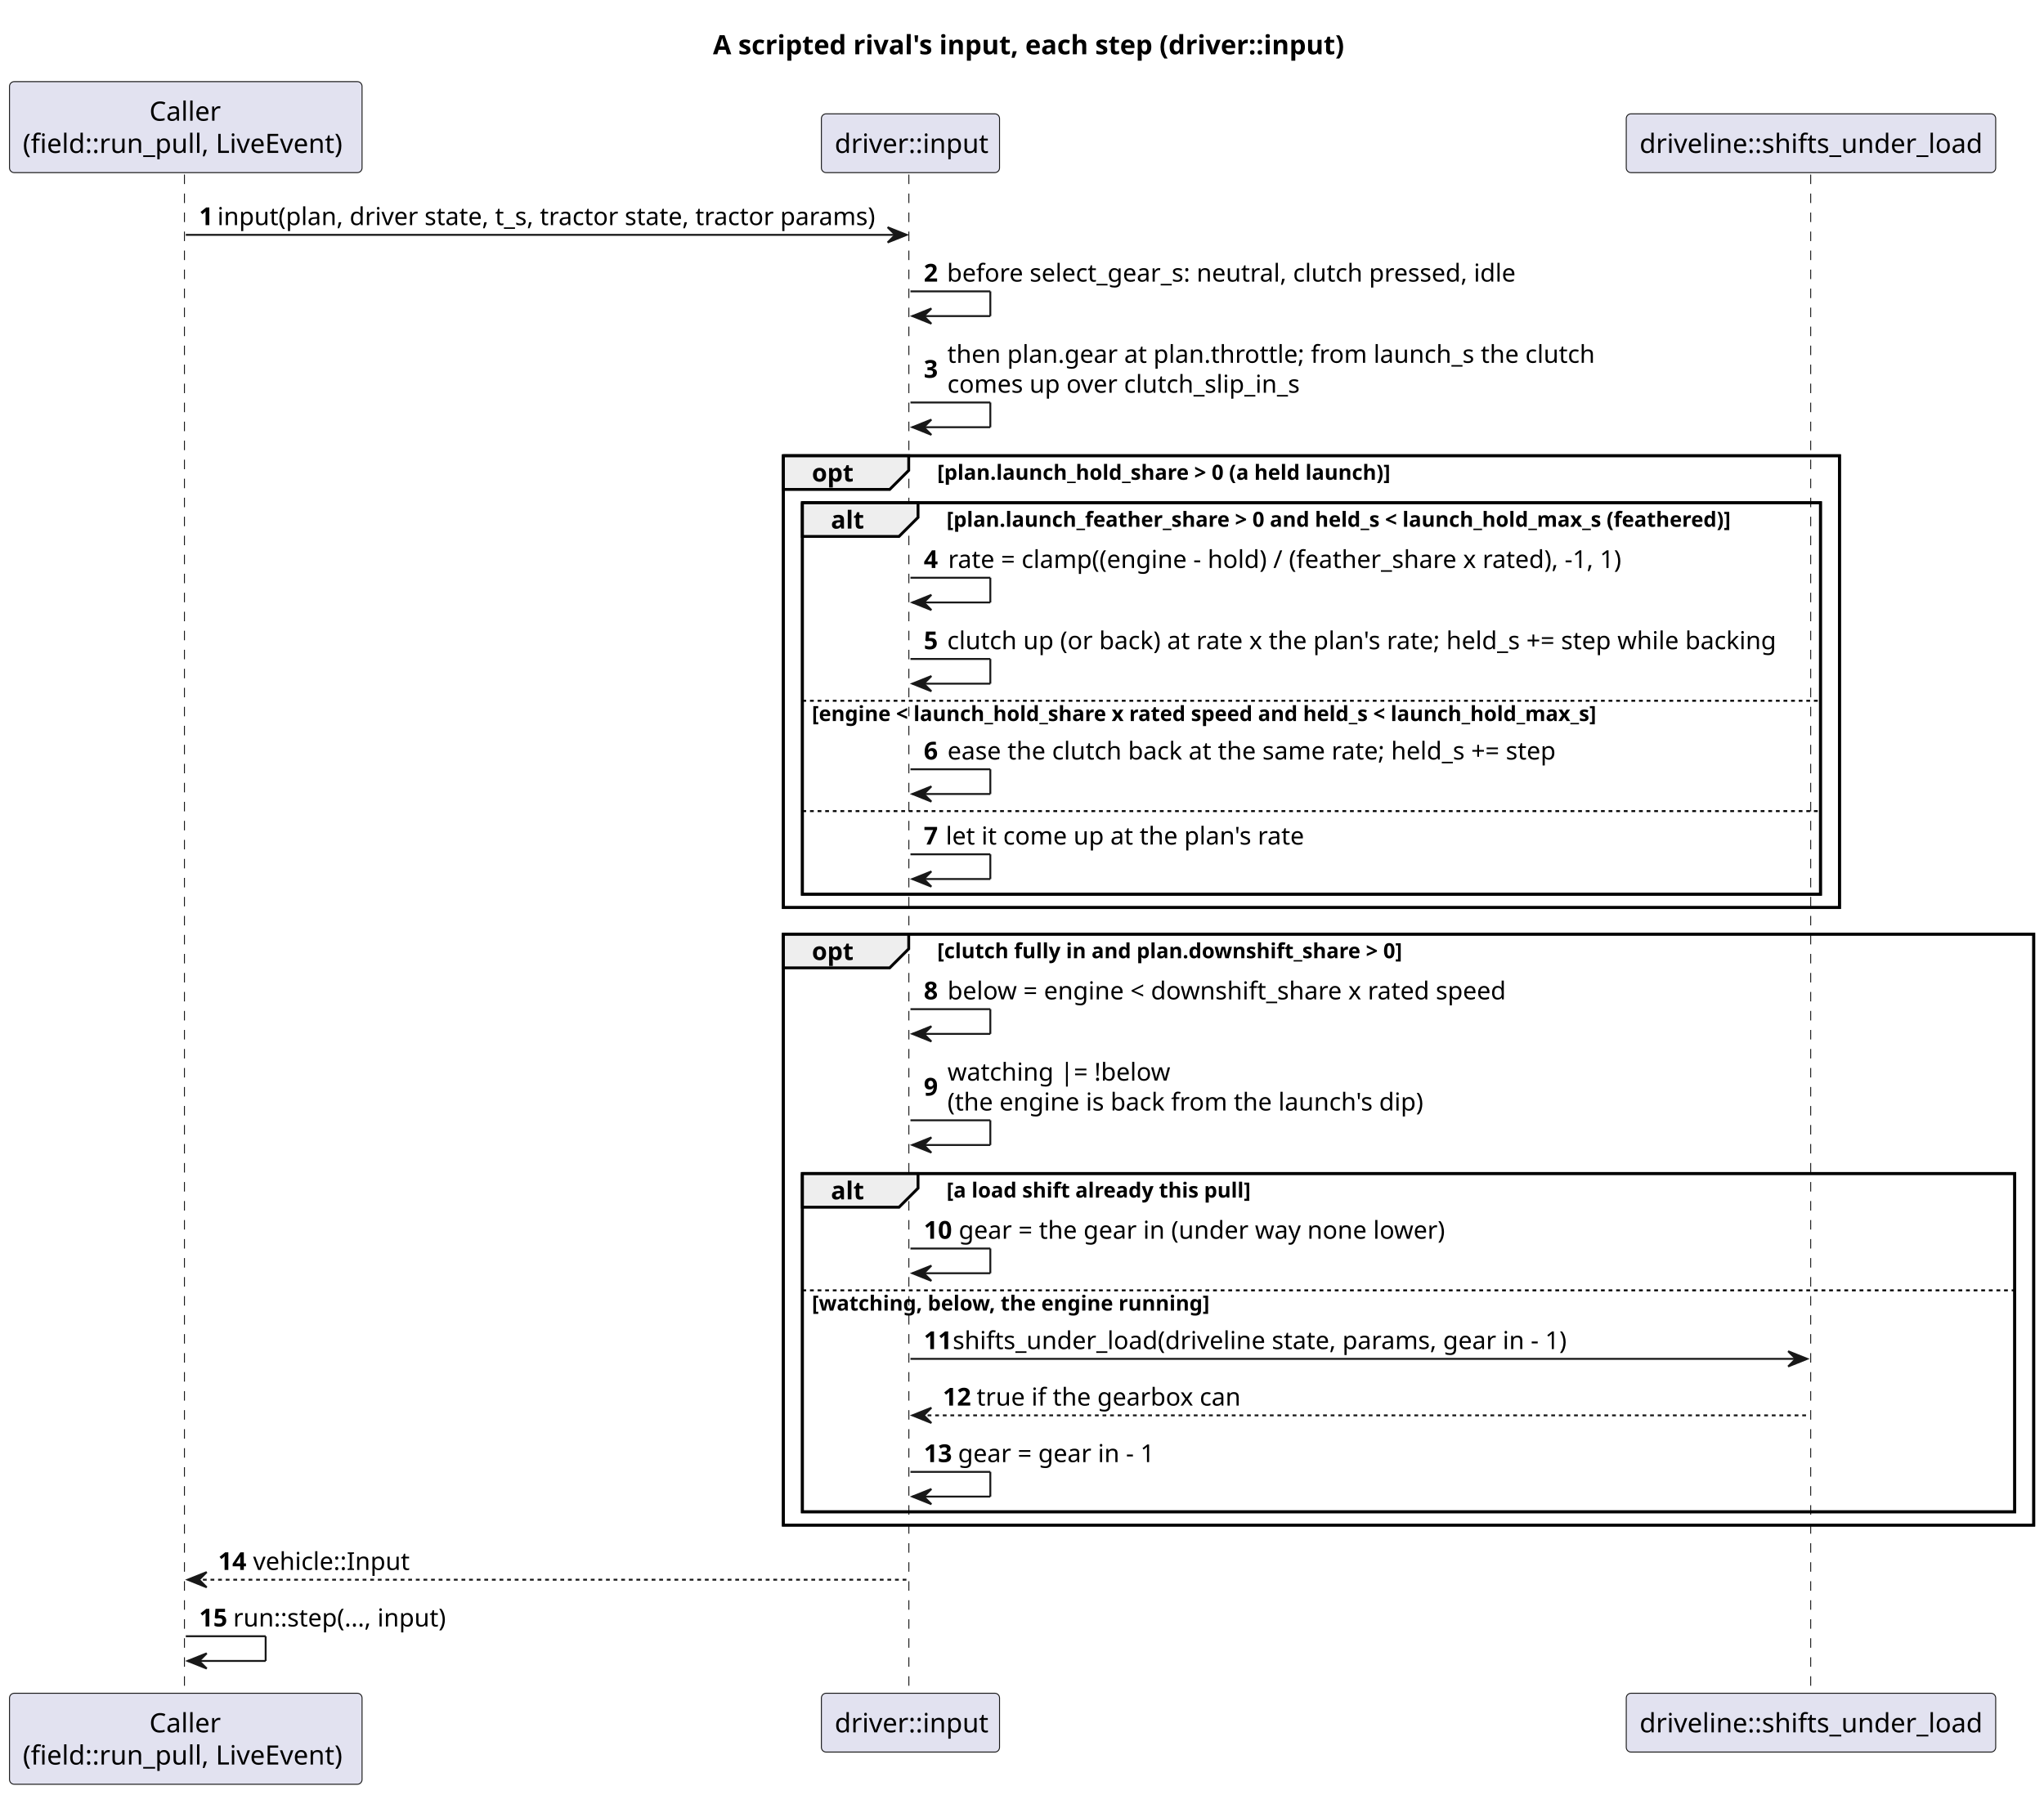
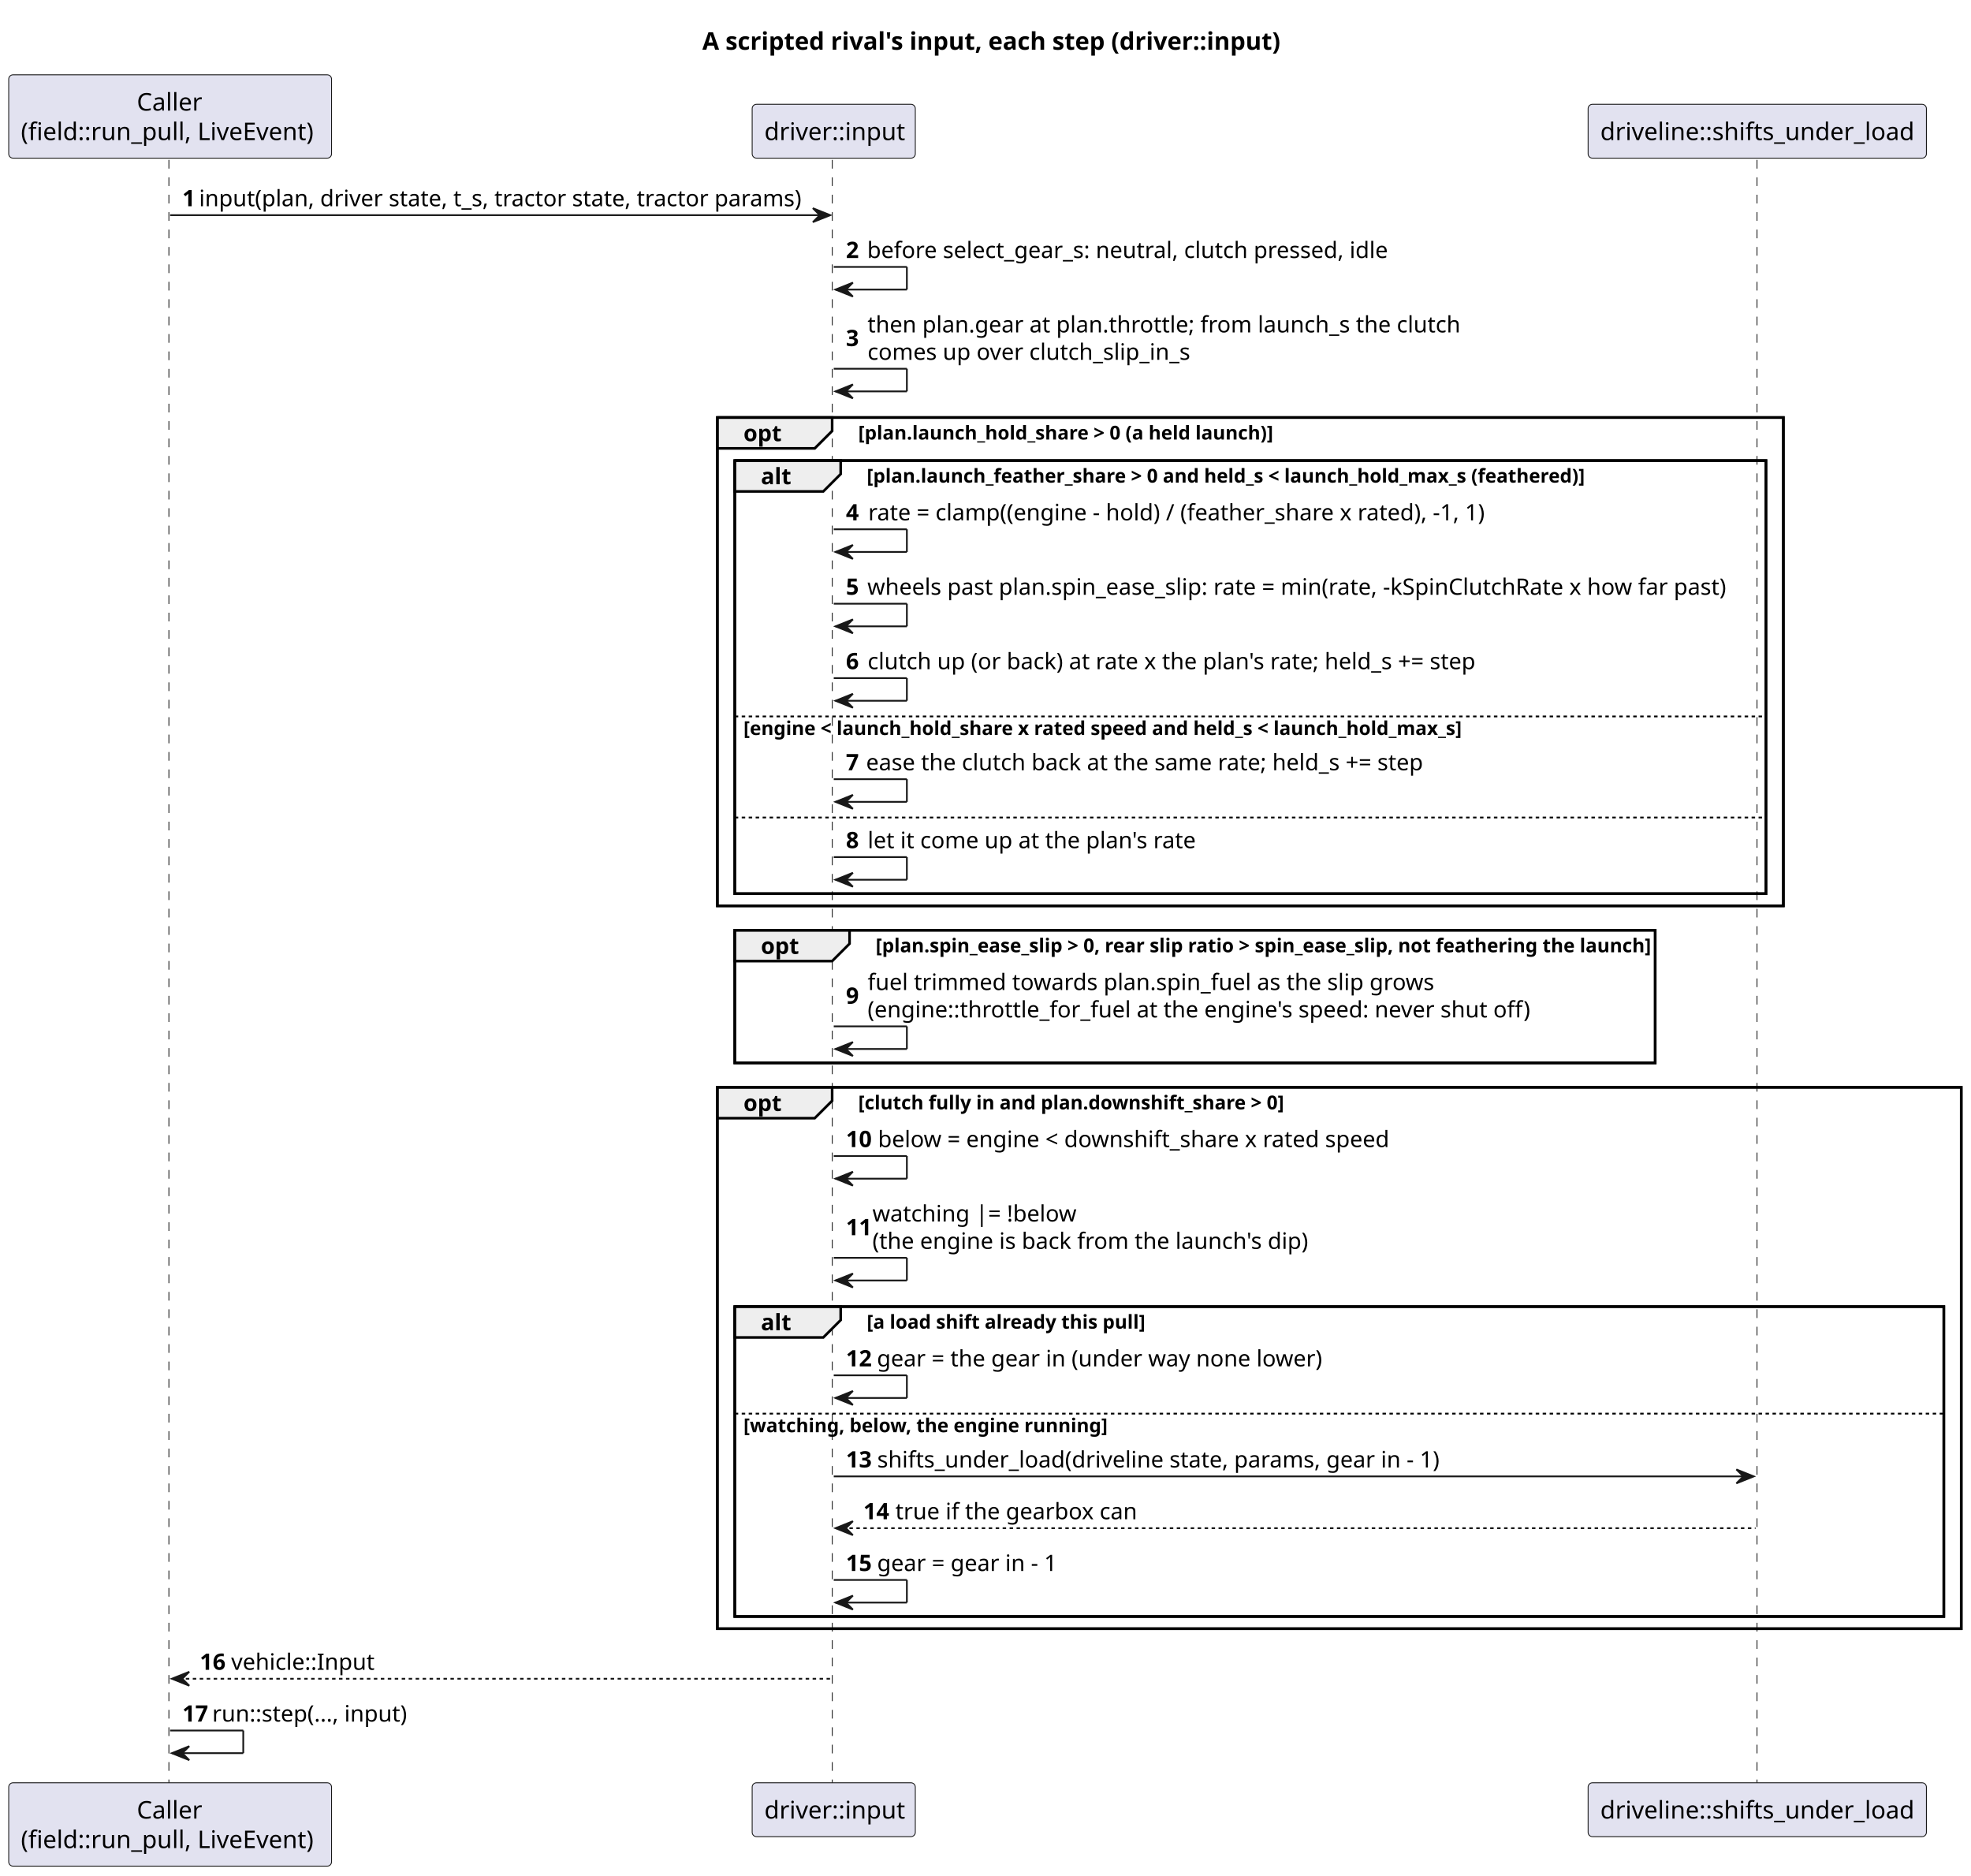
- <svg xmlns="http://www.w3.org/2000/svg" contentStyleType="text/css" height="944px" preserveAspectRatio="none" style="width:1075px;height:944px;background:#FFFFFF;" version="1.1" viewBox="0 0 1075 944" width="1075px" zoomAndPan="magnify">
+ <svg xmlns="http://www.w3.org/2000/svg" contentStyleType="text/css" height="1077px" preserveAspectRatio="none" style="width:1132px;height:1077px;background:#FFFFFF;" version="1.1" viewBox="0 0 1132 1077" width="1132px" zoomAndPan="magnify">
  <defs />
  <g>
-     <text fill="#000000" font-family="sans-serif" font-size="14" font-weight="bold" lengthAdjust="spacing" textLength="328.679" x="374.957" y="28.562">A scripted rival's input, each step (driver::input)</text>
-     <rect fill="none" height="237.686" style="stroke:#000000;stroke-width:1.5;" width="555.45" x="411.995" y="239.736" />
-     <rect fill="none" height="205.957" style="stroke:#000000;stroke-width:1.5;" width="535.45" x="421.995" y="264.466" />
-     <rect fill="none" height="310.875" style="stroke:#000000;stroke-width:1.5;" width="657.599" x="411.995" y="491.423" />
-     <rect fill="none" height="177.957" style="stroke:#000000;stroke-width:1.5;" width="637.599" x="421.995" y="617.341" />
-     <line style="stroke:#181818;stroke-width:0.5;stroke-dasharray:5.0,5.0;" x1="97" x2="97" y1="91.818" y2="891.757" />
-     <line style="stroke:#181818;stroke-width:0.5;stroke-dasharray:5.0,5.0;" x1="477.995" x2="477.995" y1="91.818" y2="891.757" />
-     <line style="stroke:#181818;stroke-width:0.5;stroke-dasharray:5.0,5.0;" x1="952.296" x2="952.296" y1="91.818" y2="891.757" />
+     <text fill="#000000" font-family="sans-serif" font-size="14" font-weight="bold" lengthAdjust="spacing" textLength="328.679" x="403.357" y="28.562">A scripted rival's input, each step (driver::input)</text>
+     <rect fill="none" height="280.416" style="stroke:#000000;stroke-width:1.5;" width="612.249" x="411.995" y="239.736" />
+     <rect fill="none" height="248.686" style="stroke:#000000;stroke-width:1.5;" width="592.249" x="421.995" y="264.466" />
+     <rect fill="none" height="76.189" style="stroke:#000000;stroke-width:1.5;" width="528.625" x="421.995" y="534.152" />
+     <rect fill="none" height="310.875" style="stroke:#000000;stroke-width:1.5;" width="714.398" x="411.995" y="624.341" />
+     <rect fill="none" height="177.957" style="stroke:#000000;stroke-width:1.5;" width="694.398" x="421.995" y="750.259" />
+     <line style="stroke:#181818;stroke-width:0.5;stroke-dasharray:5.0,5.0;" x1="97" x2="97" y1="91.818" y2="1024.675" />
+     <line style="stroke:#181818;stroke-width:0.5;stroke-dasharray:5.0,5.0;" x1="477.995" x2="477.995" y1="91.818" y2="1024.675" />
+     <line style="stroke:#181818;stroke-width:0.5;stroke-dasharray:5.0,5.0;" x1="1009.095" x2="1009.095" y1="91.818" y2="1024.675" />
    <rect fill="#E2E2F0" height="47.879" rx="2.5" ry="2.5" style="stroke:#181818;stroke-width:0.5;" width="185.418" x="5" y="42.94" />
    <text fill="#000000" font-family="sans-serif" font-size="14" lengthAdjust="spacing" textLength="38.302" x="78.558" y="63.502">Caller</text>
    <text fill="#000000" font-family="sans-serif" font-size="14" lengthAdjust="spacing" textLength="171.418" x="12" y="80.441">(field::run_pull, LiveEvent)</text>
-     <rect fill="#E2E2F0" height="47.879" rx="2.5" ry="2.5" style="stroke:#181818;stroke-width:0.5;" width="185.418" x="5" y="890.757" />
-     <text fill="#000000" font-family="sans-serif" font-size="14" lengthAdjust="spacing" textLength="38.302" x="78.558" y="911.319">Caller</text>
-     <text fill="#000000" font-family="sans-serif" font-size="14" lengthAdjust="spacing" textLength="171.418" x="12" y="928.259">(field::run_pull, LiveEvent)</text>
+     <rect fill="#E2E2F0" height="47.879" rx="2.5" ry="2.5" style="stroke:#181818;stroke-width:0.5;" width="185.418" x="5" y="1023.675" />
+     <text fill="#000000" font-family="sans-serif" font-size="14" lengthAdjust="spacing" textLength="38.302" x="78.558" y="1044.237">Caller</text>
+     <text fill="#000000" font-family="sans-serif" font-size="14" lengthAdjust="spacing" textLength="171.418" x="12" y="1061.177">(field::run_pull, LiveEvent)</text>
    <rect fill="#E2E2F0" height="30.939" rx="2.5" ry="2.5" style="stroke:#181818;stroke-width:0.5;" width="93.693" x="431.995" y="59.879" />
    <text fill="#000000" font-family="sans-serif" font-size="14" lengthAdjust="spacing" textLength="79.693" x="438.995" y="80.441">driver::input</text>
-     <rect fill="#E2E2F0" height="30.939" rx="2.5" ry="2.5" style="stroke:#181818;stroke-width:0.5;" width="93.693" x="431.995" y="890.757" />
-     <text fill="#000000" font-family="sans-serif" font-size="14" lengthAdjust="spacing" textLength="79.693" x="438.995" y="911.319">driver::input</text>
-     <rect fill="#E2E2F0" height="30.939" rx="2.5" ry="2.5" style="stroke:#181818;stroke-width:0.5;" width="194.298" x="855.296" y="59.879" />
-     <text fill="#000000" font-family="sans-serif" font-size="14" lengthAdjust="spacing" textLength="180.298" x="862.296" y="80.441">driveline::shifts_under_load</text>
-     <rect fill="#E2E2F0" height="30.939" rx="2.5" ry="2.5" style="stroke:#181818;stroke-width:0.5;" width="194.298" x="855.296" y="890.757" />
-     <text fill="#000000" font-family="sans-serif" font-size="14" lengthAdjust="spacing" textLength="180.298" x="862.296" y="911.319">driveline::shifts_under_load</text>
+     <rect fill="#E2E2F0" height="30.939" rx="2.5" ry="2.5" style="stroke:#181818;stroke-width:0.5;" width="93.693" x="431.995" y="1023.675" />
+     <text fill="#000000" font-family="sans-serif" font-size="14" lengthAdjust="spacing" textLength="79.693" x="438.995" y="1044.237">driver::input</text>
+     <rect fill="#E2E2F0" height="30.939" rx="2.5" ry="2.5" style="stroke:#181818;stroke-width:0.5;" width="194.298" x="912.095" y="59.879" />
+     <text fill="#000000" font-family="sans-serif" font-size="14" lengthAdjust="spacing" textLength="180.298" x="919.095" y="80.441">driveline::shifts_under_load</text>
+     <rect fill="#E2E2F0" height="30.939" rx="2.5" ry="2.5" style="stroke:#181818;stroke-width:0.5;" width="194.298" x="912.095" y="1023.675" />
+     <text fill="#000000" font-family="sans-serif" font-size="14" lengthAdjust="spacing" textLength="180.298" x="919.095" y="1044.237">driveline::shifts_under_load</text>
    <polygon fill="#181818" points="466.842,119.548,476.842,123.548,466.842,127.548,470.842,123.548" style="stroke:#181818;stroke-width:1.0;" />
    <line style="stroke:#181818;stroke-width:1.0;" x1="97.709" x2="472.842" y1="123.548" y2="123.548" />
    <text fill="#000000" font-family="sans-serif" font-size="13" font-weight="bold" lengthAdjust="spacing" textLength="5.605" x="104.709" y="118.412">1</text>
    <text fill="#000000" font-family="sans-serif" font-size="13" lengthAdjust="spacing" textLength="347.528" x="114.314" y="118.412">input(plan, driver state, t_s, tractor state, tractor params)</text>
    <line style="stroke:#181818;stroke-width:1.0;" x1="478.842" x2="520.842" y1="153.277" y2="153.277" />
    <line style="stroke:#181818;stroke-width:1.0;" x1="520.842" x2="520.842" y1="153.277" y2="166.277" />
    <line style="stroke:#181818;stroke-width:1.0;" x1="479.842" x2="520.842" y1="166.277" y2="166.277" />
    <polygon fill="#181818" points="489.842,162.277,479.842,166.277,489.842,170.277,485.842,166.277" style="stroke:#181818;stroke-width:1.0;" />
    <text fill="#000000" font-family="sans-serif" font-size="13" font-weight="bold" lengthAdjust="spacing" textLength="8.188" x="485.842" y="148.142">2</text>
    <text fill="#000000" font-family="sans-serif" font-size="13" lengthAdjust="spacing" textLength="305.151" x="498.03" y="148.142">before select_gear_s: neutral, clutch pressed, idle</text>
    <line style="stroke:#181818;stroke-width:1.0;" x1="478.842" x2="520.842" y1="211.736" y2="211.736" />
    <line style="stroke:#181818;stroke-width:1.0;" x1="520.842" x2="520.842" y1="211.736" y2="224.736" />
    <line style="stroke:#181818;stroke-width:1.0;" x1="479.842" x2="520.842" y1="224.736" y2="224.736" />
    <polygon fill="#181818" points="489.842,220.736,479.842,224.736,489.842,228.736,485.842,224.736" style="stroke:#181818;stroke-width:1.0;" />
    <text fill="#000000" font-family="sans-serif" font-size="13" font-weight="bold" lengthAdjust="spacing" textLength="8.392" x="485.842" y="198.736">3</text>
    <text fill="#000000" font-family="sans-serif" font-size="13" lengthAdjust="spacing" textLength="339.301" x="498.233" y="190.871">then plan.gear at plan.throttle; from launch_s the clutch</text>
    <text fill="#000000" font-family="sans-serif" font-size="13" lengthAdjust="spacing" textLength="189.465" x="498.233" y="206.601">comes up over clutch_slip_in_s</text>
    <path d="M411.995,239.736 L477.923,239.736 L477.923,247.466 L467.923,257.466 L411.995,257.466 L411.995,239.736 " fill="#EEEEEE" style="stroke:#000000;stroke-width:1.5;" />
-     <rect fill="none" height="237.686" style="stroke:#000000;stroke-width:1.5;" width="555.45" x="411.995" y="239.736" />
+     <rect fill="none" height="280.416" style="stroke:#000000;stroke-width:1.5;" width="612.249" x="411.995" y="239.736" />
    <text fill="#000000" font-family="sans-serif" font-size="13" font-weight="bold" lengthAdjust="spacing" textLength="20.928" x="426.995" y="253.33">opt</text>
    <text fill="#000000" font-family="sans-serif" font-size="11" font-weight="bold" lengthAdjust="spacing" textLength="238.197" x="492.923" y="252.393">[plan.launch_hold_share &gt; 0 (a held launch)]</text>
    <path d="M421.995,264.466 L482.826,264.466 L482.826,272.195 L472.826,282.195 L421.995,282.195 L421.995,264.466 " fill="#EEEEEE" style="stroke:#000000;stroke-width:1.5;" />
-     <rect fill="none" height="205.957" style="stroke:#000000;stroke-width:1.5;" width="535.45" x="421.995" y="264.466" />
+     <rect fill="none" height="248.686" style="stroke:#000000;stroke-width:1.5;" width="592.249" x="421.995" y="264.466" />
    <text fill="#000000" font-family="sans-serif" font-size="13" font-weight="bold" lengthAdjust="spacing" textLength="15.831" x="436.995" y="278.06">alt</text>
    <text fill="#000000" font-family="sans-serif" font-size="11" font-weight="bold" lengthAdjust="spacing" textLength="412.666" x="497.826" y="277.122">[plan.launch_feather_share &gt; 0 and held_s &lt; launch_hold_max_s (feathered)]</text>
    <line style="stroke:#181818;stroke-width:1.0;" x1="478.842" x2="520.842" y1="303.925" y2="303.925" />
    <line style="stroke:#181818;stroke-width:1.0;" x1="520.842" x2="520.842" y1="303.925" y2="316.925" />
    <line style="stroke:#181818;stroke-width:1.0;" x1="479.842" x2="520.842" y1="316.925" y2="316.925" />
    <polygon fill="#181818" points="489.842,312.925,479.842,316.925,489.842,320.925,485.842,316.925" style="stroke:#181818;stroke-width:1.0;" />
    <text fill="#000000" font-family="sans-serif" font-size="13" font-weight="bold" lengthAdjust="spacing" textLength="8.791" x="485.842" y="298.789">4</text>
    <text fill="#000000" font-family="sans-serif" font-size="13" lengthAdjust="spacing" textLength="361.239" x="498.633" y="298.789">rate = clamp((engine - hold) / (feather_share x rated), -1, 1)</text>
    <line style="stroke:#181818;stroke-width:1.0;" x1="478.842" x2="520.842" y1="346.654" y2="346.654" />
    <line style="stroke:#181818;stroke-width:1.0;" x1="520.842" x2="520.842" y1="346.654" y2="359.654" />
    <line style="stroke:#181818;stroke-width:1.0;" x1="479.842" x2="520.842" y1="359.654" y2="359.654" />
    <polygon fill="#181818" points="489.842,355.654,479.842,359.654,489.842,363.654,485.842,359.654" style="stroke:#181818;stroke-width:1.0;" />
    <text fill="#000000" font-family="sans-serif" font-size="13" font-weight="bold" lengthAdjust="spacing" textLength="8.309" x="485.842" y="341.519">5</text>
-     <text fill="#000000" font-family="sans-serif" font-size="13" lengthAdjust="spacing" textLength="447.294" x="498.151" y="341.519">clutch up (or back) at rate x the plan's rate; held_s += step while backing</text>
-     <line style="stroke:#000000;stroke-width:1.0;stroke-dasharray:2.0,2.0;" x1="421.995" x2="957.445" y1="368.654" y2="368.654" />
-     <text fill="#000000" font-family="sans-serif" font-size="11" font-weight="bold" lengthAdjust="spacing" textLength="411.544" x="426.995" y="379.31">[engine &lt; launch_hold_share x rated speed and held_s &lt; launch_hold_max_s]</text>
-     <line style="stroke:#181818;stroke-width:1.0;" x1="478.842" x2="520.842" y1="404.693" y2="404.693" />
-     <line style="stroke:#181818;stroke-width:1.0;" x1="520.842" x2="520.842" y1="404.693" y2="417.693" />
-     <line style="stroke:#181818;stroke-width:1.0;" x1="479.842" x2="520.842" y1="417.693" y2="417.693" />
-     <polygon fill="#181818" points="489.842,413.693,479.842,417.693,489.842,421.693,485.842,417.693" style="stroke:#181818;stroke-width:1.0;" />
-     <text fill="#000000" font-family="sans-serif" font-size="13" font-weight="bold" lengthAdjust="spacing" textLength="8.442" x="485.842" y="399.558">6</text>
-     <text fill="#000000" font-family="sans-serif" font-size="13" lengthAdjust="spacing" textLength="328.022" x="498.284" y="399.558">ease the clutch back at the same rate; held_s += step</text>
-     <line style="stroke:#000000;stroke-width:1.0;stroke-dasharray:2.0,2.0;" x1="421.995" x2="957.445" y1="426.693" y2="426.693" />
-     <line style="stroke:#181818;stroke-width:1.0;" x1="478.842" x2="520.842" y1="449.423" y2="449.423" />
-     <line style="stroke:#181818;stroke-width:1.0;" x1="520.842" x2="520.842" y1="449.423" y2="462.423" />
-     <line style="stroke:#181818;stroke-width:1.0;" x1="479.842" x2="520.842" y1="462.423" y2="462.423" />
-     <polygon fill="#181818" points="489.842,458.423,479.842,462.423,489.842,466.423,485.842,462.423" style="stroke:#181818;stroke-width:1.0;" />
-     <text fill="#000000" font-family="sans-serif" font-size="13" font-weight="bold" lengthAdjust="spacing" textLength="7.56" x="485.842" y="444.287">7</text>
-     <text fill="#000000" font-family="sans-serif" font-size="13" lengthAdjust="spacing" textLength="189.757" x="497.402" y="444.287">let it come up at the plan's rate</text>
-     <path d="M411.995,491.423 L477.923,491.423 L477.923,499.152 L467.923,509.152 L411.995,509.152 L411.995,491.423 " fill="#EEEEEE" style="stroke:#000000;stroke-width:1.5;" />
-     <rect fill="none" height="310.875" style="stroke:#000000;stroke-width:1.5;" width="657.599" x="411.995" y="491.423" />
-     <text fill="#000000" font-family="sans-serif" font-size="13" font-weight="bold" lengthAdjust="spacing" textLength="20.928" x="426.995" y="505.017">opt</text>
-     <text fill="#000000" font-family="sans-serif" font-size="11" font-weight="bold" lengthAdjust="spacing" textLength="243.026" x="492.923" y="504.079">[clutch fully in and plan.downshift_share &gt; 0]</text>
-     <line style="stroke:#181818;stroke-width:1.0;" x1="478.842" x2="520.842" y1="530.882" y2="530.882" />
-     <line style="stroke:#181818;stroke-width:1.0;" x1="520.842" x2="520.842" y1="530.882" y2="543.882" />
-     <line style="stroke:#181818;stroke-width:1.0;" x1="479.842" x2="520.842" y1="543.882" y2="543.882" />
-     <polygon fill="#181818" points="489.842,539.882,479.842,543.882,489.842,547.882,485.842,543.882" style="stroke:#181818;stroke-width:1.0;" />
-     <text fill="#000000" font-family="sans-serif" font-size="13" font-weight="bold" lengthAdjust="spacing" textLength="8.461" x="485.842" y="525.746">8</text>
-     <text fill="#000000" font-family="sans-serif" font-size="13" lengthAdjust="spacing" textLength="299.666" x="498.303" y="525.746">below = engine &lt; downshift_share x rated speed</text>
+     <text fill="#000000" font-family="sans-serif" font-size="13" lengthAdjust="spacing" textLength="504.093" x="498.151" y="341.519">wheels past plan.spin_ease_slip: rate = min(rate, -kSpinClutchRate x how far past)</text>
+     <line style="stroke:#181818;stroke-width:1.0;" x1="478.842" x2="520.842" y1="389.384" y2="389.384" />
+     <line style="stroke:#181818;stroke-width:1.0;" x1="520.842" x2="520.842" y1="389.384" y2="402.384" />
+     <line style="stroke:#181818;stroke-width:1.0;" x1="479.842" x2="520.842" y1="402.384" y2="402.384" />
+     <polygon fill="#181818" points="489.842,398.384,479.842,402.384,489.842,406.384,485.842,402.384" style="stroke:#181818;stroke-width:1.0;" />
+     <text fill="#000000" font-family="sans-serif" font-size="13" font-weight="bold" lengthAdjust="spacing" textLength="8.442" x="485.842" y="384.248">6</text>
+     <text fill="#000000" font-family="sans-serif" font-size="13" lengthAdjust="spacing" textLength="359.157" x="498.284" y="384.248">clutch up (or back) at rate x the plan's rate; held_s += step</text>
+     <line style="stroke:#000000;stroke-width:1.0;stroke-dasharray:2.0,2.0;" x1="421.995" x2="1014.244" y1="411.384" y2="411.384" />
+     <text fill="#000000" font-family="sans-serif" font-size="11" font-weight="bold" lengthAdjust="spacing" textLength="411.544" x="426.995" y="422.04">[engine &lt; launch_hold_share x rated speed and held_s &lt; launch_hold_max_s]</text>
+     <line style="stroke:#181818;stroke-width:1.0;" x1="478.842" x2="520.842" y1="447.423" y2="447.423" />
+     <line style="stroke:#181818;stroke-width:1.0;" x1="520.842" x2="520.842" y1="447.423" y2="460.423" />
+     <line style="stroke:#181818;stroke-width:1.0;" x1="479.842" x2="520.842" y1="460.423" y2="460.423" />
+     <polygon fill="#181818" points="489.842,456.423,479.842,460.423,489.842,464.423,485.842,460.423" style="stroke:#181818;stroke-width:1.0;" />
+     <text fill="#000000" font-family="sans-serif" font-size="13" font-weight="bold" lengthAdjust="spacing" textLength="7.56" x="485.842" y="442.287">7</text>
+     <text fill="#000000" font-family="sans-serif" font-size="13" lengthAdjust="spacing" textLength="328.022" x="497.402" y="442.287">ease the clutch back at the same rate; held_s += step</text>
+     <line style="stroke:#000000;stroke-width:1.0;stroke-dasharray:2.0,2.0;" x1="421.995" x2="1014.244" y1="469.423" y2="469.423" />
+     <line style="stroke:#181818;stroke-width:1.0;" x1="478.842" x2="520.842" y1="492.152" y2="492.152" />
+     <line style="stroke:#181818;stroke-width:1.0;" x1="520.842" x2="520.842" y1="492.152" y2="505.152" />
+     <line style="stroke:#181818;stroke-width:1.0;" x1="479.842" x2="520.842" y1="505.152" y2="505.152" />
+     <polygon fill="#181818" points="489.842,501.152,479.842,505.152,489.842,509.152,485.842,505.152" style="stroke:#181818;stroke-width:1.0;" />
+     <text fill="#000000" font-family="sans-serif" font-size="13" font-weight="bold" lengthAdjust="spacing" textLength="8.461" x="485.842" y="487.017">8</text>
+     <text fill="#000000" font-family="sans-serif" font-size="13" lengthAdjust="spacing" textLength="189.757" x="498.303" y="487.017">let it come up at the plan's rate</text>
+     <path d="M421.995,534.152 L487.923,534.152 L487.923,541.882 L477.923,551.882 L421.995,551.882 L421.995,534.152 " fill="#EEEEEE" style="stroke:#000000;stroke-width:1.5;" />
+     <rect fill="none" height="76.189" style="stroke:#000000;stroke-width:1.5;" width="528.625" x="421.995" y="534.152" />
+     <text fill="#000000" font-family="sans-serif" font-size="13" font-weight="bold" lengthAdjust="spacing" textLength="20.928" x="436.995" y="547.746">opt</text>
+     <text fill="#000000" font-family="sans-serif" font-size="11" font-weight="bold" lengthAdjust="spacing" textLength="442.696" x="502.923" y="546.809">[plan.spin_ease_slip &gt; 0, rear slip ratio &gt; spin_ease_slip, not feathering the launch]</text>
    <line style="stroke:#181818;stroke-width:1.0;" x1="478.842" x2="520.842" y1="589.341" y2="589.341" />
    <line style="stroke:#181818;stroke-width:1.0;" x1="520.842" x2="520.842" y1="589.341" y2="602.341" />
    <line style="stroke:#181818;stroke-width:1.0;" x1="479.842" x2="520.842" y1="602.341" y2="602.341" />
    <polygon fill="#181818" points="489.842,598.341,479.842,602.341,489.842,606.341,485.842,602.341" style="stroke:#181818;stroke-width:1.0;" />
    <text fill="#000000" font-family="sans-serif" font-size="13" font-weight="bold" lengthAdjust="spacing" textLength="8.442" x="485.842" y="576.34">9</text>
-     <text fill="#000000" font-family="sans-serif" font-size="13" lengthAdjust="spacing" textLength="117.203" x="498.284" y="568.476">watching |= !below</text>
-     <text fill="#000000" font-family="sans-serif" font-size="13" lengthAdjust="spacing" textLength="255.233" x="498.284" y="584.205">(the engine is back from the launch's dip)</text>
-     <path d="M421.995,617.341 L482.826,617.341 L482.826,625.07 L472.826,635.07 L421.995,635.07 L421.995,617.341 " fill="#EEEEEE" style="stroke:#000000;stroke-width:1.5;" />
-     <rect fill="none" height="177.957" style="stroke:#000000;stroke-width:1.5;" width="637.599" x="421.995" y="617.341" />
-     <text fill="#000000" font-family="sans-serif" font-size="13" font-weight="bold" lengthAdjust="spacing" textLength="15.831" x="436.995" y="630.935">alt</text>
-     <text fill="#000000" font-family="sans-serif" font-size="11" font-weight="bold" lengthAdjust="spacing" textLength="155.251" x="497.826" y="629.997">[a load shift already this pull]</text>
-     <line style="stroke:#181818;stroke-width:1.0;" x1="478.842" x2="520.842" y1="656.8" y2="656.8" />
-     <line style="stroke:#181818;stroke-width:1.0;" x1="520.842" x2="520.842" y1="656.8" y2="669.8" />
-     <line style="stroke:#181818;stroke-width:1.0;" x1="479.842" x2="520.842" y1="669.8" y2="669.8" />
-     <polygon fill="#181818" points="489.842,665.8,479.842,669.8,489.842,673.8,485.842,669.8" style="stroke:#181818;stroke-width:1.0;" />
-     <text fill="#000000" font-family="sans-serif" font-size="13" font-weight="bold" lengthAdjust="spacing" textLength="14.371" x="485.842" y="651.664">10</text>
-     <text fill="#000000" font-family="sans-serif" font-size="13" lengthAdjust="spacing" textLength="259.01" x="504.213" y="651.664">gear = the gear in (under way none lower)</text>
-     <line style="stroke:#000000;stroke-width:1.0;stroke-dasharray:2.0,2.0;" x1="421.995" x2="1059.594" y1="678.8" y2="678.8" />
-     <text fill="#000000" font-family="sans-serif" font-size="11" font-weight="bold" lengthAdjust="spacing" textLength="204.456" x="426.995" y="689.456">[watching, below, the engine running]</text>
-     <polygon fill="#181818" points="940.445,710.839,950.445,714.839,940.445,718.839,944.445,714.839" style="stroke:#181818;stroke-width:1.0;" />
-     <line style="stroke:#181818;stroke-width:1.0;" x1="478.842" x2="946.445" y1="714.839" y2="714.839" />
-     <text fill="#000000" font-family="sans-serif" font-size="13" font-weight="bold" lengthAdjust="spacing" textLength="11.21" x="485.842" y="709.703">11</text>
-     <text fill="#000000" font-family="sans-serif" font-size="13" lengthAdjust="spacing" textLength="324.632" x="501.052" y="709.703">shifts_under_load(driveline state, params, gear in - 1)</text>
-     <polygon fill="#181818" points="489.842,740.568,479.842,744.568,489.842,748.568,485.842,744.568" style="stroke:#181818;stroke-width:1.0;" />
-     <line style="stroke:#181818;stroke-width:1.0;stroke-dasharray:2.0,2.0;" x1="483.842" x2="951.445" y1="744.568" y2="744.568" />
-     <text fill="#000000" font-family="sans-serif" font-size="13" font-weight="bold" lengthAdjust="spacing" textLength="13.793" x="495.842" y="739.433">12</text>
-     <text fill="#000000" font-family="sans-serif" font-size="13" lengthAdjust="spacing" textLength="139.522" x="513.635" y="739.433">true if the gearbox can</text>
-     <line style="stroke:#181818;stroke-width:1.0;" x1="478.842" x2="520.842" y1="774.298" y2="774.298" />
-     <line style="stroke:#181818;stroke-width:1.0;" x1="520.842" x2="520.842" y1="774.298" y2="787.298" />
-     <line style="stroke:#181818;stroke-width:1.0;" x1="479.842" x2="520.842" y1="787.298" y2="787.298" />
-     <polygon fill="#181818" points="489.842,783.298,479.842,787.298,489.842,791.298,485.842,787.298" style="stroke:#181818;stroke-width:1.0;" />
-     <text fill="#000000" font-family="sans-serif" font-size="13" font-weight="bold" lengthAdjust="spacing" textLength="13.997" x="485.842" y="769.162">13</text>
-     <text fill="#000000" font-family="sans-serif" font-size="13" lengthAdjust="spacing" textLength="104.47" x="503.838" y="769.162">gear = gear in - 1</text>
-     <polygon fill="#181818" points="108.709,827.027,98.709,831.027,108.709,835.027,104.709,831.027" style="stroke:#181818;stroke-width:1.0;" />
-     <line style="stroke:#181818;stroke-width:1.0;stroke-dasharray:2.0,2.0;" x1="102.709" x2="477.842" y1="831.027" y2="831.027" />
-     <text fill="#000000" font-family="sans-serif" font-size="13" font-weight="bold" lengthAdjust="spacing" textLength="14.396" x="114.709" y="825.892">14</text>
-     <text fill="#000000" font-family="sans-serif" font-size="13" lengthAdjust="spacing" textLength="82.437" x="133.106" y="825.892">vehicle::Input</text>
-     <line style="stroke:#181818;stroke-width:1.0;" x1="97.709" x2="139.709" y1="860.757" y2="860.757" />
-     <line style="stroke:#181818;stroke-width:1.0;" x1="139.709" x2="139.709" y1="860.757" y2="873.757" />
-     <line style="stroke:#181818;stroke-width:1.0;" x1="98.709" x2="139.709" y1="873.757" y2="873.757" />
-     <polygon fill="#181818" points="108.709,869.757,98.709,873.757,108.709,877.757,104.709,873.757" style="stroke:#181818;stroke-width:1.0;" />
-     <text fill="#000000" font-family="sans-serif" font-size="13" font-weight="bold" lengthAdjust="spacing" textLength="13.914" x="104.709" y="855.621">15</text>
-     <text fill="#000000" font-family="sans-serif" font-size="13" lengthAdjust="spacing" textLength="113.255" x="122.623" y="855.621">run::step(..., input)</text>
+     <text fill="#000000" font-family="sans-serif" font-size="13" lengthAdjust="spacing" textLength="326.733" x="498.284" y="568.476">fuel trimmed towards plan.spin_fuel as the slip grows</text>
+     <text fill="#000000" font-family="sans-serif" font-size="13" lengthAdjust="spacing" textLength="384.757" x="498.284" y="584.205">(engine::throttle_for_fuel at the engine's speed: never shut off)</text>
+     <path d="M411.995,624.341 L477.923,624.341 L477.923,632.07 L467.923,642.07 L411.995,642.07 L411.995,624.341 " fill="#EEEEEE" style="stroke:#000000;stroke-width:1.5;" />
+     <rect fill="none" height="310.875" style="stroke:#000000;stroke-width:1.5;" width="714.398" x="411.995" y="624.341" />
+     <text fill="#000000" font-family="sans-serif" font-size="13" font-weight="bold" lengthAdjust="spacing" textLength="20.928" x="426.995" y="637.935">opt</text>
+     <text fill="#000000" font-family="sans-serif" font-size="11" font-weight="bold" lengthAdjust="spacing" textLength="243.026" x="492.923" y="636.997">[clutch fully in and plan.downshift_share &gt; 0]</text>
+     <line style="stroke:#181818;stroke-width:1.0;" x1="478.842" x2="520.842" y1="663.8" y2="663.8" />
+     <line style="stroke:#181818;stroke-width:1.0;" x1="520.842" x2="520.842" y1="663.8" y2="676.8" />
+     <line style="stroke:#181818;stroke-width:1.0;" x1="479.842" x2="520.842" y1="676.8" y2="676.8" />
+     <polygon fill="#181818" points="489.842,672.8,479.842,676.8,489.842,680.8,485.842,676.8" style="stroke:#181818;stroke-width:1.0;" />
+     <text fill="#000000" font-family="sans-serif" font-size="13" font-weight="bold" lengthAdjust="spacing" textLength="14.371" x="485.842" y="658.664">10</text>
+     <text fill="#000000" font-family="sans-serif" font-size="13" lengthAdjust="spacing" textLength="299.666" x="504.213" y="658.664">below = engine &lt; downshift_share x rated speed</text>
+     <line style="stroke:#181818;stroke-width:1.0;" x1="478.842" x2="520.842" y1="722.259" y2="722.259" />
+     <line style="stroke:#181818;stroke-width:1.0;" x1="520.842" x2="520.842" y1="722.259" y2="735.259" />
+     <line style="stroke:#181818;stroke-width:1.0;" x1="479.842" x2="520.842" y1="735.259" y2="735.259" />
+     <polygon fill="#181818" points="489.842,731.259,479.842,735.259,489.842,739.259,485.842,735.259" style="stroke:#181818;stroke-width:1.0;" />
+     <text fill="#000000" font-family="sans-serif" font-size="13" font-weight="bold" lengthAdjust="spacing" textLength="11.21" x="485.842" y="709.258">11</text>
+     <text fill="#000000" font-family="sans-serif" font-size="13" lengthAdjust="spacing" textLength="117.203" x="501.052" y="701.394">watching |= !below</text>
+     <text fill="#000000" font-family="sans-serif" font-size="13" lengthAdjust="spacing" textLength="255.233" x="501.052" y="717.123">(the engine is back from the launch's dip)</text>
+     <path d="M421.995,750.259 L482.826,750.259 L482.826,757.988 L472.826,767.988 L421.995,767.988 L421.995,750.259 " fill="#EEEEEE" style="stroke:#000000;stroke-width:1.5;" />
+     <rect fill="none" height="177.957" style="stroke:#000000;stroke-width:1.5;" width="694.398" x="421.995" y="750.259" />
+     <text fill="#000000" font-family="sans-serif" font-size="13" font-weight="bold" lengthAdjust="spacing" textLength="15.831" x="436.995" y="763.852">alt</text>
+     <text fill="#000000" font-family="sans-serif" font-size="11" font-weight="bold" lengthAdjust="spacing" textLength="155.251" x="497.826" y="762.915">[a load shift already this pull]</text>
+     <line style="stroke:#181818;stroke-width:1.0;" x1="478.842" x2="520.842" y1="789.718" y2="789.718" />
+     <line style="stroke:#181818;stroke-width:1.0;" x1="520.842" x2="520.842" y1="789.718" y2="802.718" />
+     <line style="stroke:#181818;stroke-width:1.0;" x1="479.842" x2="520.842" y1="802.718" y2="802.718" />
+     <polygon fill="#181818" points="489.842,798.718,479.842,802.718,489.842,806.718,485.842,802.718" style="stroke:#181818;stroke-width:1.0;" />
+     <text fill="#000000" font-family="sans-serif" font-size="13" font-weight="bold" lengthAdjust="spacing" textLength="13.793" x="485.842" y="784.582">12</text>
+     <text fill="#000000" font-family="sans-serif" font-size="13" lengthAdjust="spacing" textLength="259.01" x="503.635" y="784.582">gear = the gear in (under way none lower)</text>
+     <line style="stroke:#000000;stroke-width:1.0;stroke-dasharray:2.0,2.0;" x1="421.995" x2="1116.393" y1="811.718" y2="811.718" />
+     <text fill="#000000" font-family="sans-serif" font-size="11" font-weight="bold" lengthAdjust="spacing" textLength="204.456" x="426.995" y="822.374">[watching, below, the engine running]</text>
+     <polygon fill="#181818" points="997.244,843.757,1007.244,847.757,997.244,851.757,1001.244,847.757" style="stroke:#181818;stroke-width:1.0;" />
+     <line style="stroke:#181818;stroke-width:1.0;" x1="478.842" x2="1003.244" y1="847.757" y2="847.757" />
+     <text fill="#000000" font-family="sans-serif" font-size="13" font-weight="bold" lengthAdjust="spacing" textLength="13.997" x="485.842" y="842.621">13</text>
+     <text fill="#000000" font-family="sans-serif" font-size="13" lengthAdjust="spacing" textLength="324.632" x="503.838" y="842.621">shifts_under_load(driveline state, params, gear in - 1)</text>
+     <polygon fill="#181818" points="489.842,873.486,479.842,877.486,489.842,881.486,485.842,877.486" style="stroke:#181818;stroke-width:1.0;" />
+     <line style="stroke:#181818;stroke-width:1.0;stroke-dasharray:2.0,2.0;" x1="483.842" x2="1008.244" y1="877.486" y2="877.486" />
+     <text fill="#000000" font-family="sans-serif" font-size="13" font-weight="bold" lengthAdjust="spacing" textLength="14.396" x="495.842" y="872.351">14</text>
+     <text fill="#000000" font-family="sans-serif" font-size="13" lengthAdjust="spacing" textLength="139.522" x="514.238" y="872.351">true if the gearbox can</text>
+     <line style="stroke:#181818;stroke-width:1.0;" x1="478.842" x2="520.842" y1="907.216" y2="907.216" />
+     <line style="stroke:#181818;stroke-width:1.0;" x1="520.842" x2="520.842" y1="907.216" y2="920.216" />
+     <line style="stroke:#181818;stroke-width:1.0;" x1="479.842" x2="520.842" y1="920.216" y2="920.216" />
+     <polygon fill="#181818" points="489.842,916.216,479.842,920.216,489.842,924.216,485.842,920.216" style="stroke:#181818;stroke-width:1.0;" />
+     <text fill="#000000" font-family="sans-serif" font-size="13" font-weight="bold" lengthAdjust="spacing" textLength="13.914" x="485.842" y="902.08">15</text>
+     <text fill="#000000" font-family="sans-serif" font-size="13" lengthAdjust="spacing" textLength="104.47" x="503.756" y="902.08">gear = gear in - 1</text>
+     <polygon fill="#181818" points="108.709,959.945,98.709,963.945,108.709,967.945,104.709,963.945" style="stroke:#181818;stroke-width:1.0;" />
+     <line style="stroke:#181818;stroke-width:1.0;stroke-dasharray:2.0,2.0;" x1="102.709" x2="477.842" y1="963.945" y2="963.945" />
+     <text fill="#000000" font-family="sans-serif" font-size="13" font-weight="bold" lengthAdjust="spacing" textLength="14.047" x="114.709" y="958.81">16</text>
+     <text fill="#000000" font-family="sans-serif" font-size="13" lengthAdjust="spacing" textLength="82.437" x="132.756" y="958.81">vehicle::Input</text>
+     <line style="stroke:#181818;stroke-width:1.0;" x1="97.709" x2="139.709" y1="993.675" y2="993.675" />
+     <line style="stroke:#181818;stroke-width:1.0;" x1="139.709" x2="139.709" y1="993.675" y2="1006.675" />
+     <line style="stroke:#181818;stroke-width:1.0;" x1="98.709" x2="139.709" y1="1006.675" y2="1006.675" />
+     <polygon fill="#181818" points="108.709,1002.675,98.709,1006.675,108.709,1010.675,104.709,1006.675" style="stroke:#181818;stroke-width:1.0;" />
+     <text fill="#000000" font-family="sans-serif" font-size="13" font-weight="bold" lengthAdjust="spacing" textLength="13.165" x="104.709" y="988.539">17</text>
+     <text fill="#000000" font-family="sans-serif" font-size="13" lengthAdjust="spacing" textLength="113.255" x="121.874" y="988.539">run::step(..., input)</text>
  </g>
</svg>
